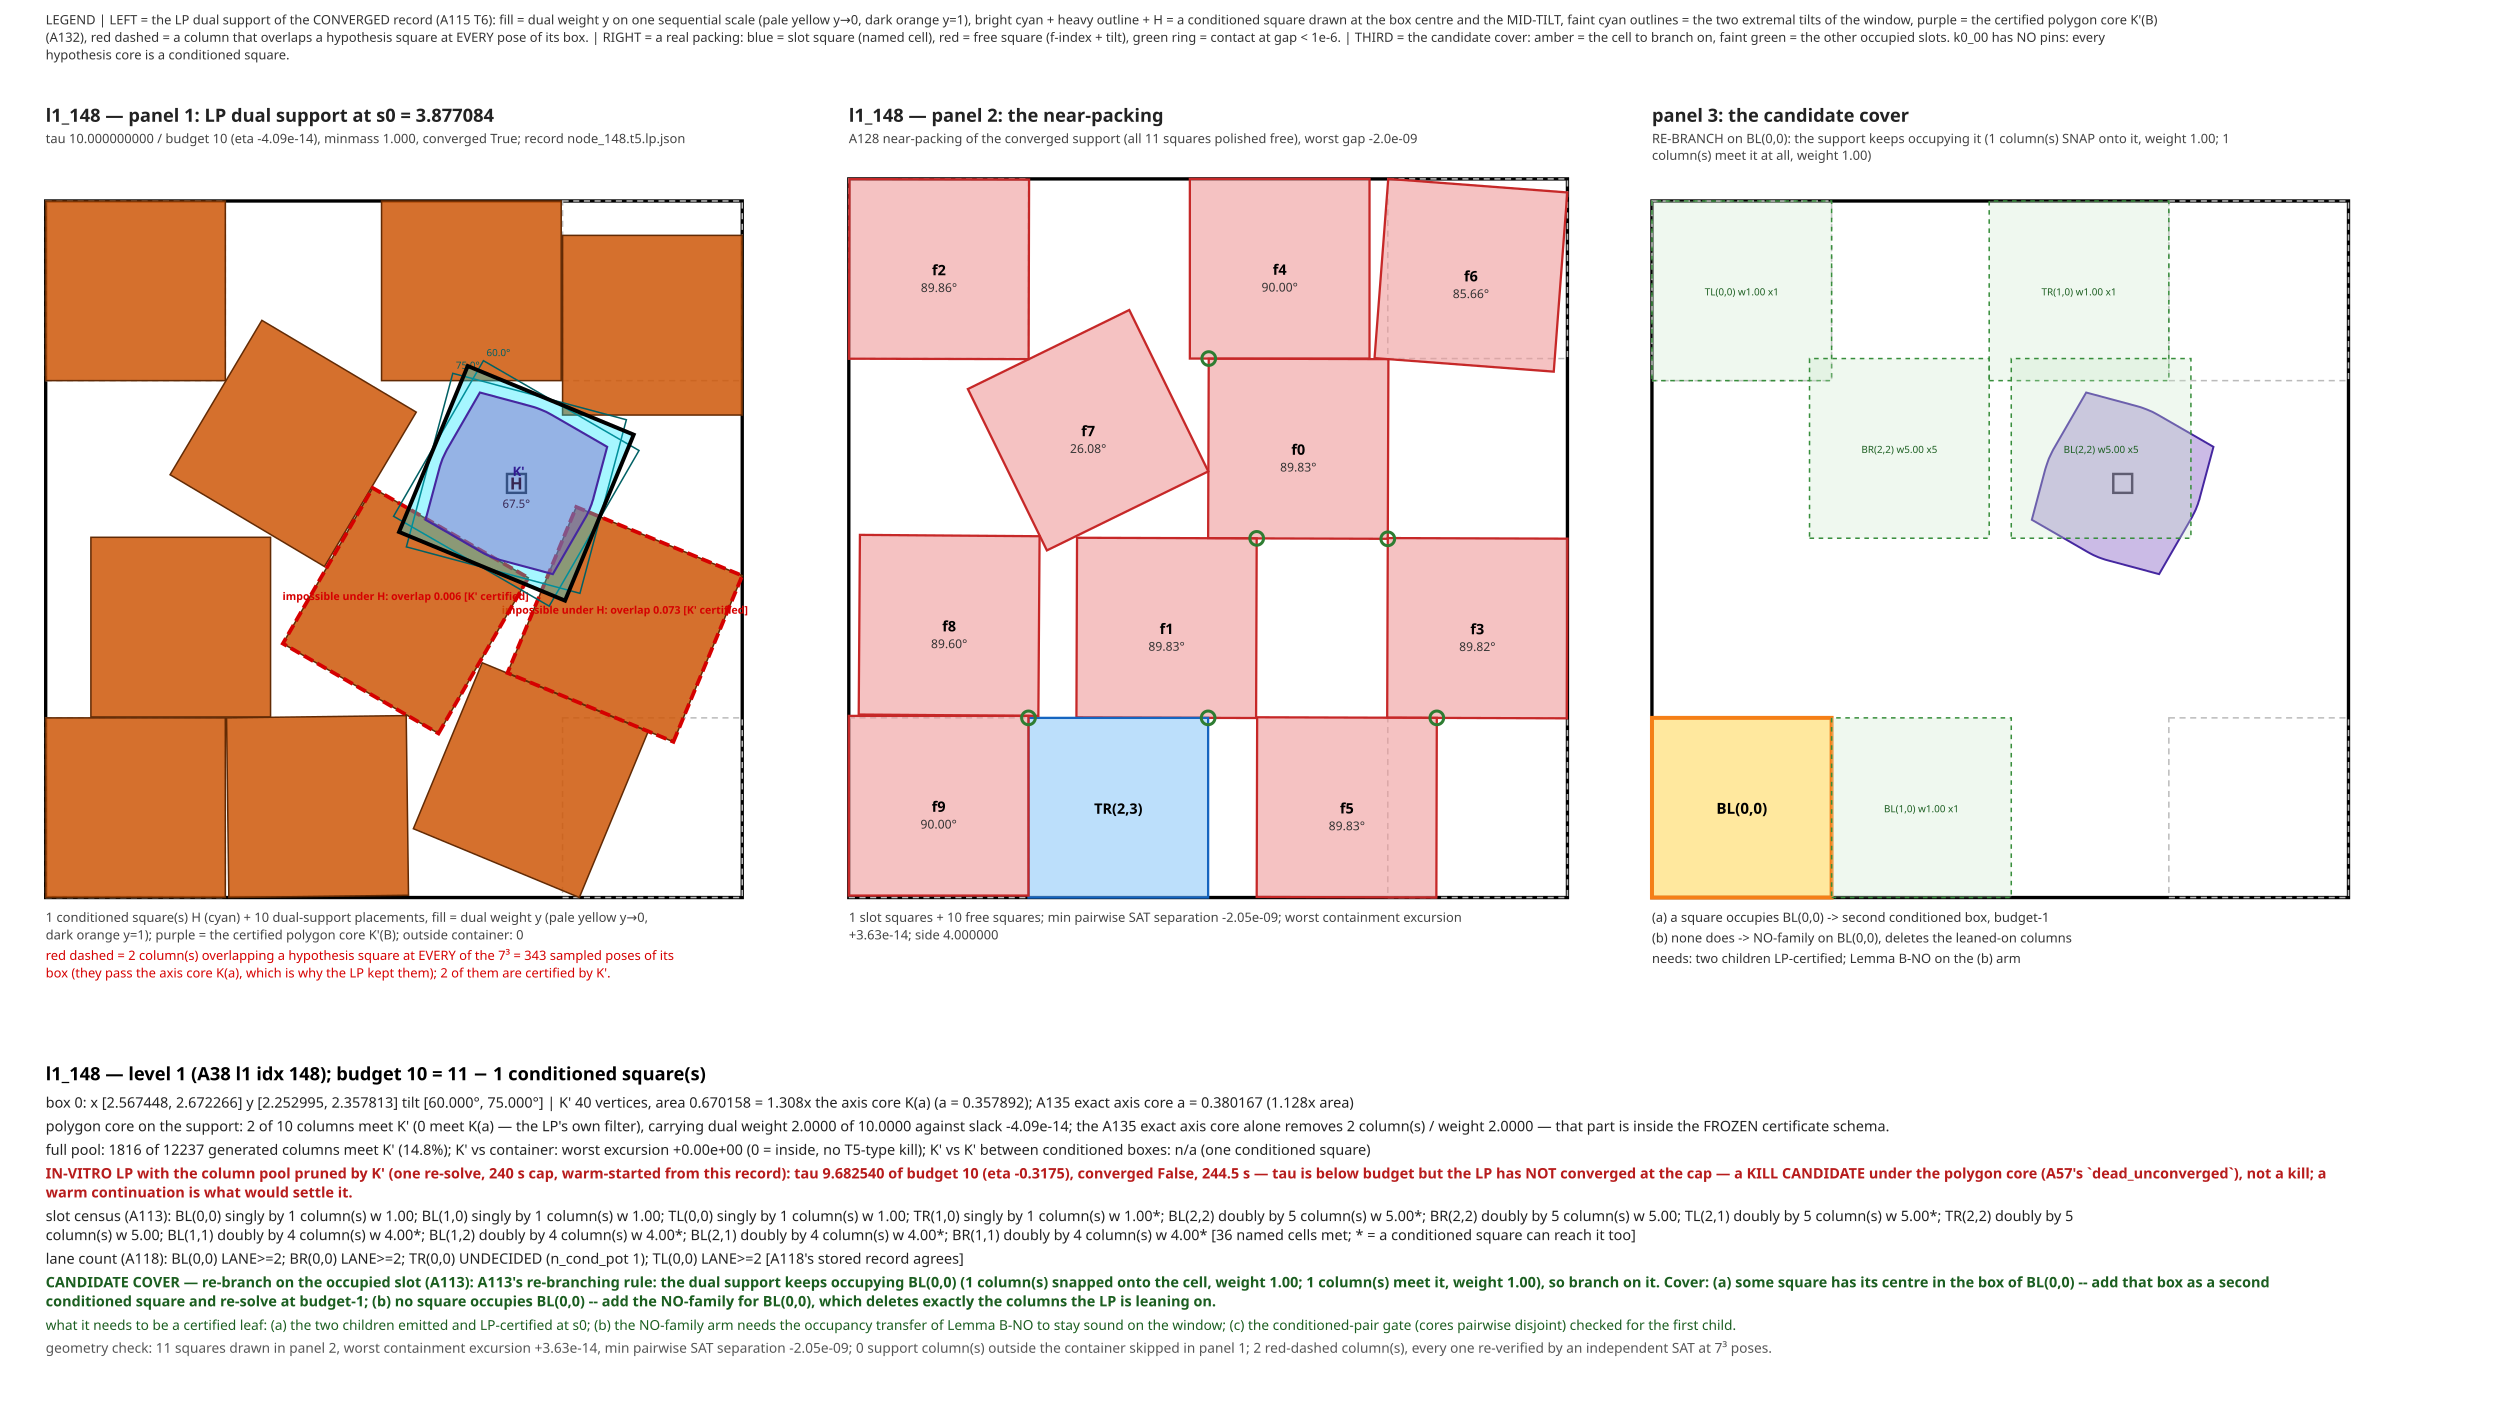
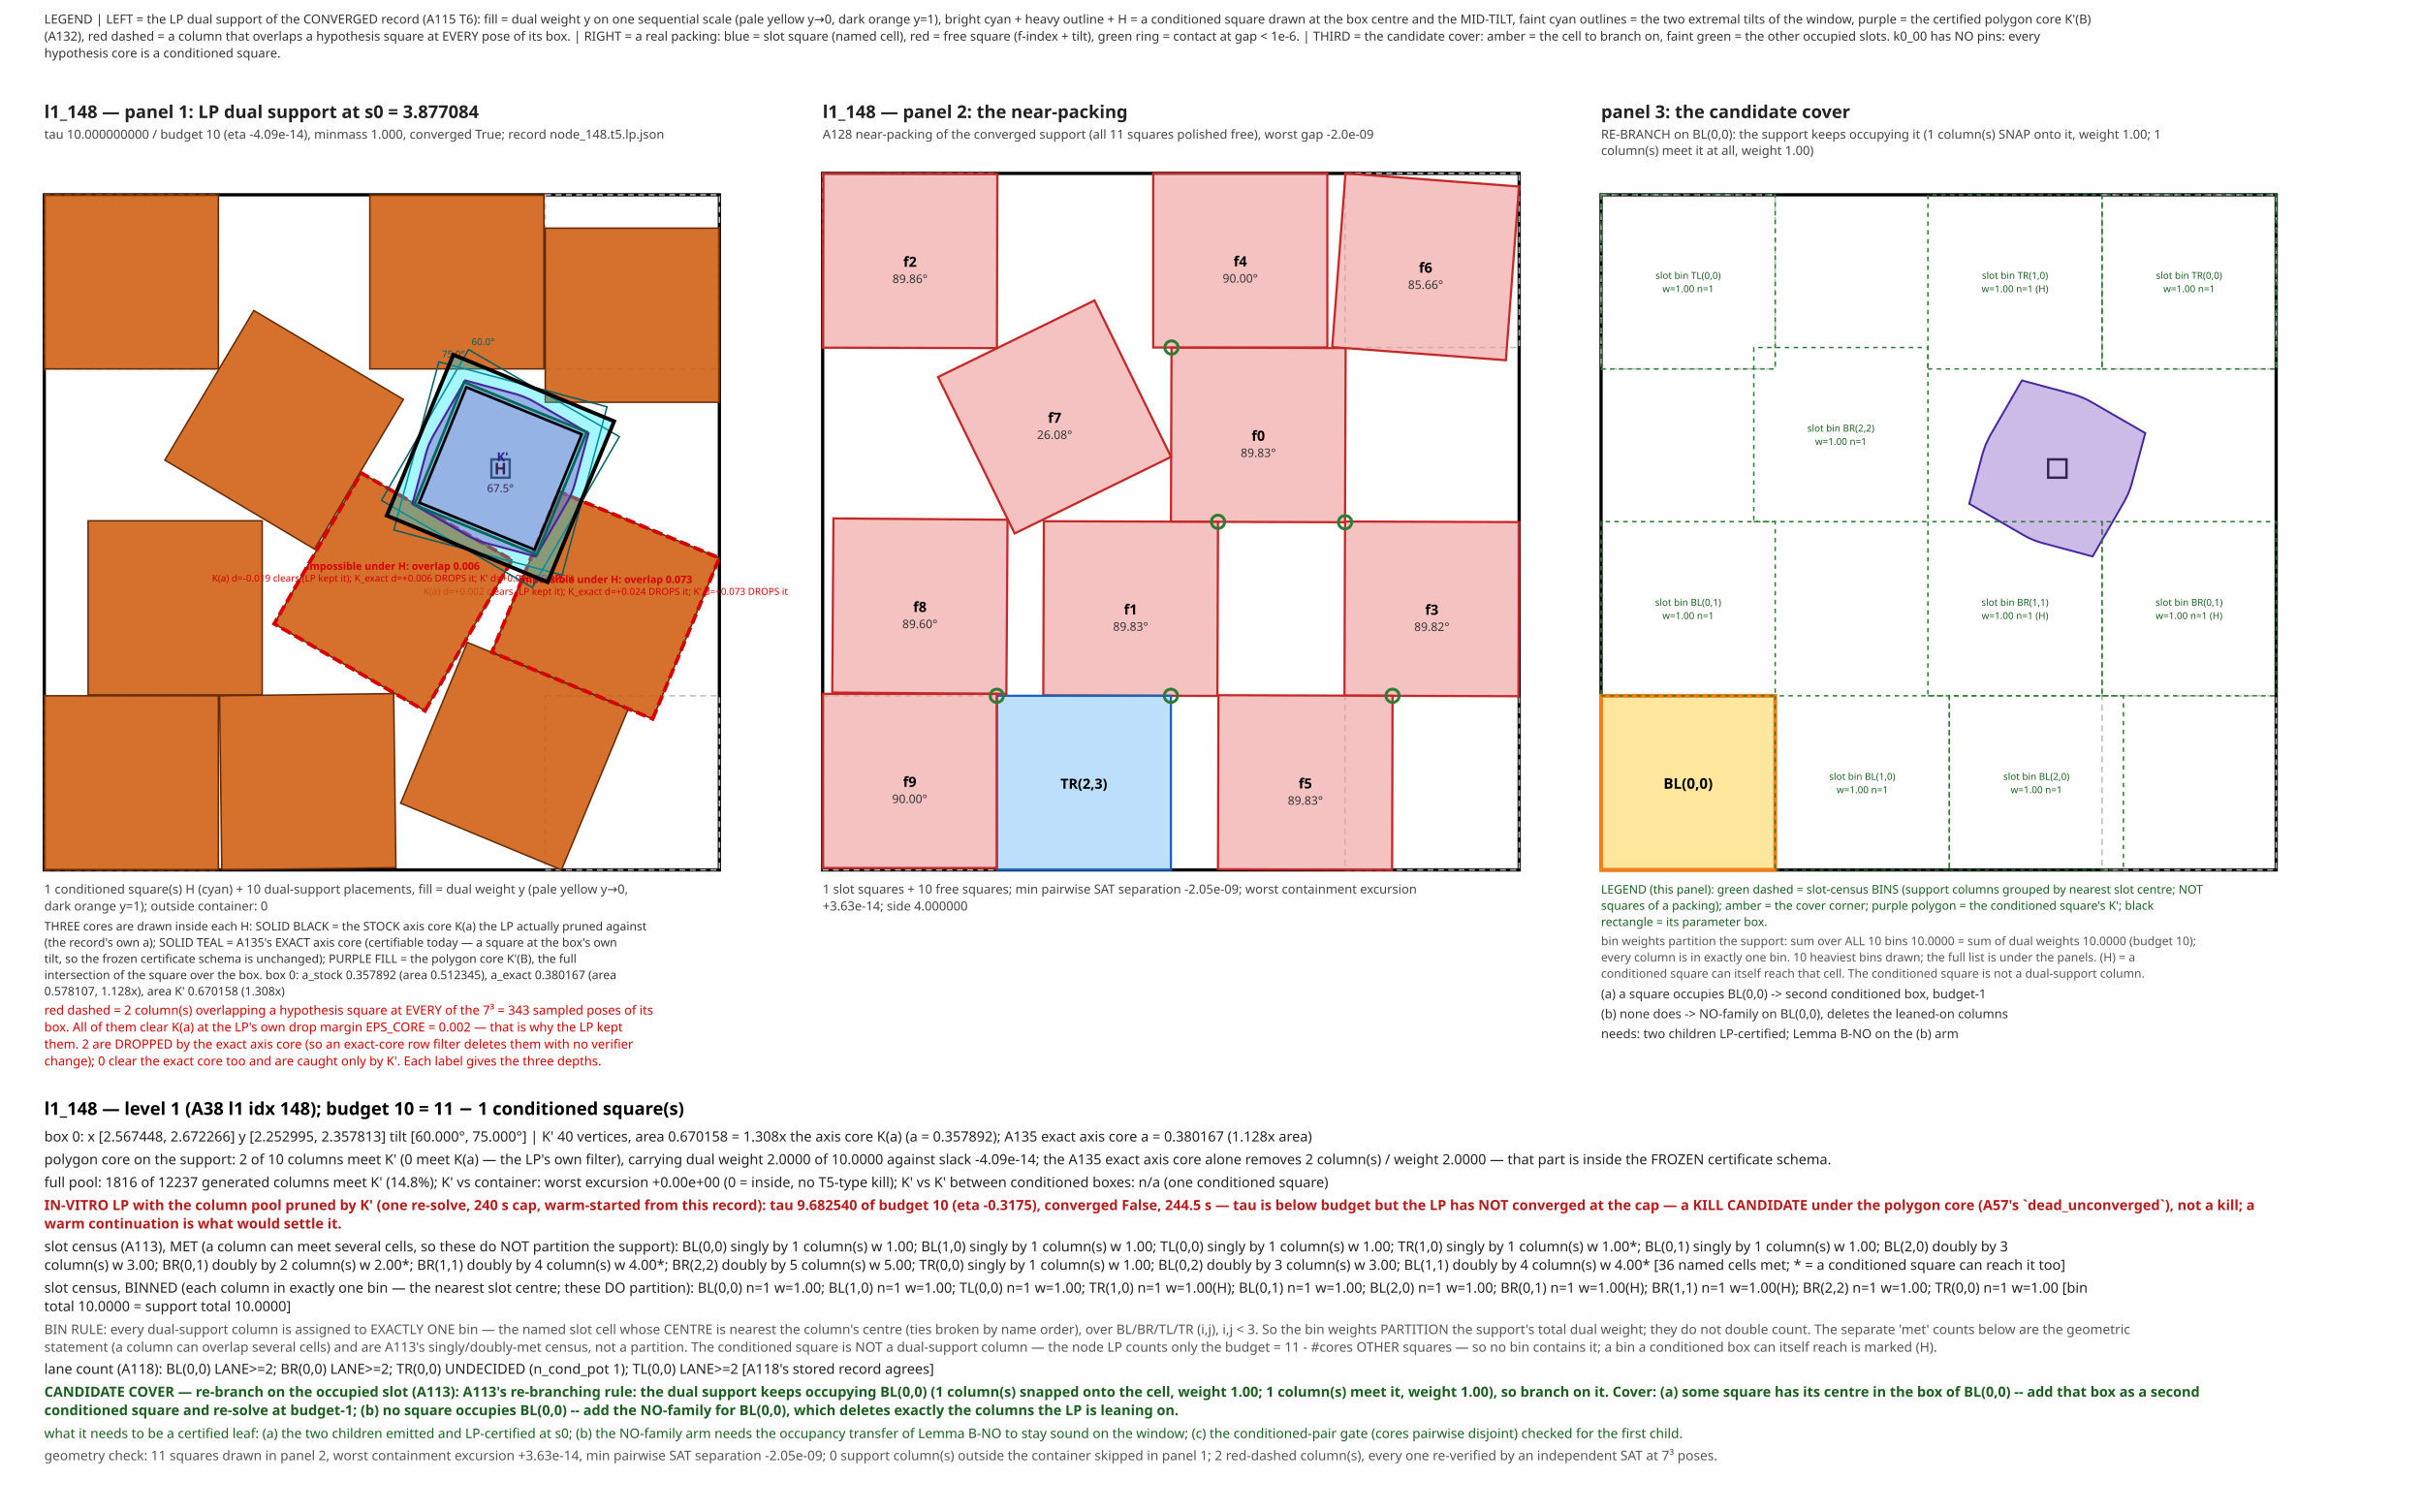
- <svg xmlns="http://www.w3.org/2000/svg" width="1642" height="923" font-family="Segoe UI, sans-serif" style="background:#fff">
+ <svg xmlns="http://www.w3.org/2000/svg" width="1642" height="1024" font-family="Segoe UI, sans-serif" style="background:#fff">
  <text x="30.0" y="16.0" font-size="8.5" fill="#333" text-anchor="start">LEGEND | LEFT = the LP dual support of the CONVERGED record (A115 T6): fill = dual weight y on one sequential scale (pale yellow y→0, dark orange y=1), bright cyan + heavy outline + H = a conditioned square drawn at the box centre and the MID-TILT, faint cyan outlines = the two extremal tilts of the window, purple = the certified polygon core K'(B)</text>
  <text x="30.0" y="27.5" font-size="8.5" fill="#333" text-anchor="start">(A132), red dashed = a column that overlaps a hypothesis square at EVERY pose of its box. | RIGHT = a real packing: blue = slot square (named cell), red = free square (f-index + tilt), green ring = contact at gap &lt; 1e-6. | THIRD = the candidate cover: amber = the cell to branch on, faint green = the other occupied slots. k0_00 has NO pins: every</text>
  <text x="30.0" y="39.0" font-size="8.5" fill="#333" text-anchor="start">hypothesis core is a conditioned square.</text>
  <text x="30.0" y="80.0" font-size="12" fill="#222" text-anchor="start" font-weight="bold">l1_148 — panel 1: LP dual support at s0 = 3.877084</text>
  <text x="30.0" y="94.0" font-size="8.5" fill="#444" text-anchor="start">tau 10.000000000 / budget 10 (eta -4.09e-14), minmass 1.000, converged True; record node_148.t5.lp.json</text>
  <rect x="30" y="132.0" width="457.5" height="457.5" fill="none" stroke="#000" stroke-width="2.2" />
  <rect x="30.0" y="471.5" width="118" height="118" fill="none" stroke="#bbb" stroke-width="1" stroke-dasharray="4,3" />
  <rect x="369.5" y="471.5" width="118" height="118" fill="none" stroke="#bbb" stroke-width="1" stroke-dasharray="4,3" />
  <rect x="30.0" y="132.0" width="118" height="118" fill="none" stroke="#bbb" stroke-width="1" stroke-dasharray="4,3" />
  <rect x="369.5" y="132.0" width="118" height="118" fill="none" stroke="#bbb" stroke-width="1" stroke-dasharray="4,3" />
  <polygon points="30.0,589.5 148.0,589.5 148.0,471.5 30.0,471.5" fill="hsl(24,92%,42%)" fill-opacity="0.85" stroke="hsl(24,92%,20%)" stroke-width="1.0" />
  <polygon points="59.7,470.9 177.7,470.9 177.7,352.9 59.7,352.9" fill="hsl(24,92%,42%)" fill-opacity="0.85" stroke="hsl(24,92%,20%)" stroke-width="1.0" />
  <polygon points="150.3,589.5 268.3,588.0 266.8,470.0 148.8,471.5" fill="hsl(24,92%,42%)" fill-opacity="0.85" stroke="hsl(24,92%,20%)" stroke-width="1.0" />
  <polygon points="213.1,372.1 273.4,270.7 172.0,210.4 111.7,311.8" fill="hsl(24,92%,42%)" fill-opacity="0.85" stroke="hsl(24,92%,20%)" stroke-width="1.0" />
  <polygon points="369.5,272.6 487.5,272.6 487.5,154.6 369.5,154.6" fill="hsl(24,92%,42%)" fill-opacity="0.85" stroke="hsl(24,92%,20%)" stroke-width="1.0" />
  <polygon points="380.5,589.5 425.7,480.5 316.7,435.3 271.5,544.3" fill="hsl(24,92%,42%)" fill-opacity="0.85" stroke="hsl(24,92%,20%)" stroke-width="1.0" />
  <polygon points="250.6,250.0 368.6,250.0 368.6,132.0 250.6,132.0" fill="hsl(24,92%,42%)" fill-opacity="0.85" stroke="hsl(24,92%,20%)" stroke-width="1.0" />
  <polygon points="442.3,487.2 487.5,378.1 378.5,333.0 333.3,442.0" fill="hsl(24,92%,42%)" fill-opacity="0.85" stroke="hsl(24,92%,20%)" stroke-width="1.0" />
  <polygon points="442.3,487.2 487.5,378.1 378.5,333.0 333.3,442.0" fill="none" fill-opacity="0.00" stroke="#d50000" stroke-width="2.5" stroke-dasharray="7,3" />
-   <text x="410.4" y="403.1" font-size="7.0" fill="#d50000" text-anchor="middle" font-weight="bold">impossible under H: overlap 0.073  [K' certified]</text>
+   <text x="410.4" y="395.1" font-size="7.0" fill="#d50000" text-anchor="middle" font-weight="bold">impossible under H: overlap 0.073</text>
+   <text x="410.4" y="403.1" font-size="6.5" fill="#d50000" text-anchor="middle">K(a) d=+0.002 clears (LP kept it); K_exact d=+0.024 DROPS it; K' d=+0.073 DROPS it</text>
  <polygon points="30.0,250.0 148.0,250.0 148.0,132.0 30.0,132.0" fill="hsl(24,92%,42%)" fill-opacity="0.85" stroke="hsl(24,92%,20%)" stroke-width="1.0" />
  <polygon points="288.0,481.7 347.0,379.5 244.8,320.5 185.8,422.7" fill="hsl(24,92%,42%)" fill-opacity="0.85" stroke="hsl(24,92%,20%)" stroke-width="1.0" />
  <polygon points="288.0,481.7 347.0,379.5 244.8,320.5 185.8,422.7" fill="none" fill-opacity="0.00" stroke="#d50000" stroke-width="2.5" stroke-dasharray="7,3" />
-   <text x="266.4" y="394.1" font-size="7.0" fill="#d50000" text-anchor="middle" font-weight="bold">impossible under H: overlap 0.006  [K' certified]</text>
+   <text x="266.4" y="386.1" font-size="7.0" fill="#d50000" text-anchor="middle" font-weight="bold">impossible under H: overlap 0.006</text>
+   <text x="266.4" y="394.1" font-size="6.5" fill="#d50000" text-anchor="middle">K(a) d=-0.019 clears (LP kept it); K_exact d=+0.006 DROPS it; K' d=+0.006 DROPS it</text>
  <rect x="333.0" y="311.3" width="12.4" height="12.4" fill="none" stroke="#000" stroke-width="1.6" />
  <polygon points="360.7,398.1 419.7,295.9 317.5,236.9 258.5,339.1" fill="#00e5ff" fill-opacity="0.00" stroke="#006064" stroke-width="1.0" />
  <text x="319.5" y="233.9" font-size="6.5" fill="#006064" text-anchor="start">60.0°</text>
  <polygon points="380.9,389.7 411.4,275.7 297.4,245.2 266.9,359.2" fill="#00e5ff" fill-opacity="0.00" stroke="#006064" stroke-width="1.0" />
  <text x="299.4" y="242.2" font-size="6.5" fill="#006064" text-anchor="start">75.0°</text>
  <polygon points="371.1,394.5 416.2,285.5 307.2,240.4 262.1,349.4" fill="#00e5ff" fill-opacity="0.35" stroke="#000" stroke-width="2.6" />
  <text x="339.1" y="321.5" font-size="11" fill="#000" text-anchor="middle" font-weight="bold">H</text>
  <text x="339.1" y="333.5" font-size="7.5" fill="#000" text-anchor="middle">67.5°</text>
  <polygon points="279.5,341.4 315.9,362.4 317.9,363.5 320.0,364.6 321.4,365.2 323.3,366.0 325.4,366.8 327.8,367.6 330.0,368.2 363.1,377.1 384.1,340.7 384.8,339.5 385.4,338.4 386.2,336.7 387.2,334.6 387.8,333.0 388.6,331.0 389.0,329.6 389.6,327.9 389.9,326.6 398.8,293.5 362.4,272.5 360.2,271.3 358.7,270.5 356.8,269.7 354.9,268.9 352.6,268.0 350.8,267.4 349.7,267.1 348.3,266.7 315.2,257.8 294.2,294.2 293.6,295.2 292.7,297.0 291.7,299.1 290.7,301.2 290.2,302.6 289.5,304.6 289.0,306.1 288.4,308.3" fill="#7e57c2" fill-opacity="0.42" stroke="#4527a0" stroke-width="1.4" />
+   <polygon points="363.8,375.9 397.6,292.8 314.5,259.0 280.7,342.1" fill="none" fill-opacity="0.00" stroke="#00695c" stroke-width="1.8" />
+   <polygon points="362.3,372.5 394.2,294.3 316.0,262.4 284.1,340.6" fill="none" fill-opacity="0.00" stroke="#000000" stroke-width="1.8" />
  <text x="340.6" y="312.6" font-size="8.5" fill="#311b92" text-anchor="middle" font-weight="bold">K'</text>
  <text x="30.0" y="605.5" font-size="8.5" fill="#444" text-anchor="start">1 conditioned square(s) H (cyan) + 10 dual-support placements, fill = dual weight y (pale yellow y→0,</text>
-   <text x="30.0" y="617.0" font-size="8.5" fill="#444" text-anchor="start">dark orange y=1); purple = the certified polygon core K'(B); outside container: 0</text>
-   <text x="30.0" y="630.5" font-size="8.5" fill="#d50000" text-anchor="start">red dashed = 2 column(s) overlapping a hypothesis square at EVERY of the 7³ = 343 sampled poses of its</text>
-   <text x="30.0" y="642.0" font-size="8.5" fill="#d50000" text-anchor="start">box (they pass the axis core K(a), which is why the LP kept them); 2 of them are certified by K'.</text>
+   <text x="30.0" y="617.0" font-size="8.5" fill="#444" text-anchor="start">dark orange y=1); outside container: 0</text>
+   <text x="30.0" y="630.5" font-size="8.0" fill="#333" text-anchor="start">THREE cores are drawn inside each H: SOLID BLACK = the STOCK axis core K(a) the LP actually pruned against</text>
+   <text x="30.0" y="641.5" font-size="8.0" fill="#333" text-anchor="start">(the record's own a); SOLID TEAL = A135's EXACT axis core (certifiable today — a square at the box's own</text>
+   <text x="30.0" y="652.5" font-size="8.0" fill="#333" text-anchor="start">tilt, so the frozen certificate schema is unchanged); PURPLE FILL = the polygon core K'(B), the full</text>
+   <text x="30.0" y="663.5" font-size="8.0" fill="#333" text-anchor="start">intersection of the square over the box. box 0: a_stock 0.357892 (area 0.512345), a_exact 0.380167 (area</text>
+   <text x="30.0" y="674.5" font-size="8.0" fill="#333" text-anchor="start">0.578107, 1.128x), area K' 0.670158 (1.308x)</text>
+   <text x="30.0" y="687.5" font-size="8.5" fill="#d50000" text-anchor="start">red dashed = 2 column(s) overlapping a hypothesis square at EVERY of the 7³ = 343 sampled poses of its</text>
+   <text x="30.0" y="699.0" font-size="8.5" fill="#d50000" text-anchor="start">box. All of them clear K(a) at the LP's own drop margin EPS_CORE = 0.002 — that is why the LP kept</text>
+   <text x="30.0" y="710.5" font-size="8.5" fill="#d50000" text-anchor="start">them. 2 are DROPPED by the exact axis core (so an exact-core row filter deletes them with no verifier</text>
+   <text x="30.0" y="722.0" font-size="8.5" fill="#d50000" text-anchor="start">change); 0 clear the exact core too and are caught only by K'. Each label gives the three depths.</text>
  <text x="557.5" y="80.0" font-size="12" fill="#222" text-anchor="start" font-weight="bold">l1_148 — panel 2: the near-packing</text>
  <text x="557.5" y="94.0" font-size="8.5" fill="#444" text-anchor="start">A128 near-packing of the converged support (all 11 squares polished free), worst gap -2.0e-09</text>
  <rect x="557.496" y="117.5" width="472.0" height="472.0" fill="none" stroke="#000" stroke-width="2.2" />
  <rect x="557.5" y="471.5" width="118" height="118" fill="none" stroke="#bbb" stroke-width="1" stroke-dasharray="4,3" />
  <rect x="911.5" y="471.5" width="118" height="118" fill="none" stroke="#bbb" stroke-width="1" stroke-dasharray="4,3" />
  <rect x="557.5" y="117.5" width="118" height="118" fill="none" stroke="#bbb" stroke-width="1" stroke-dasharray="4,3" />
  <rect x="911.5" y="117.5" width="118" height="118" fill="none" stroke="#bbb" stroke-width="1" stroke-dasharray="4,3" />
  <polygon points="911.5,353.9 911.9,235.9 793.9,235.5 793.5,353.5" fill="#ef9a9a" fill-opacity="0.60" stroke="#c62828" stroke-width="1.5" />
  <text x="852.7" y="298.7" font-size="9.5" fill="#000" text-anchor="middle" font-weight="bold">f0</text>
  <text x="852.7" y="309.7" font-size="8" fill="#333" text-anchor="middle">89.83°</text>
  <polygon points="825.0,471.6 825.4,353.6 707.4,353.2 707.0,471.2" fill="#ef9a9a" fill-opacity="0.60" stroke="#c62828" stroke-width="1.5" />
  <text x="766.2" y="416.4" font-size="9.5" fill="#000" text-anchor="middle" font-weight="bold">f1</text>
  <text x="766.2" y="427.4" font-size="8" fill="#333" text-anchor="middle">89.83°</text>
  <polygon points="557.6,235.6 675.6,235.9 675.9,117.9 557.9,117.6" fill="#ef9a9a" fill-opacity="0.60" stroke="#c62828" stroke-width="1.5" />
  <text x="616.7" y="180.8" font-size="9.5" fill="#000" text-anchor="middle" font-weight="bold">f2</text>
  <text x="616.7" y="191.8" font-size="8" fill="#333" text-anchor="middle">89.86°</text>
  <polygon points="1029.1,471.8 1029.5,353.8 911.5,353.4 911.1,471.4" fill="#ef9a9a" fill-opacity="0.60" stroke="#c62828" stroke-width="1.5" />
  <text x="970.3" y="416.6" font-size="9.5" fill="#000" text-anchor="middle" font-weight="bold">f3</text>
  <text x="970.3" y="427.6" font-size="8" fill="#333" text-anchor="middle">89.82°</text>
  <polygon points="781.5,235.5 899.5,235.5 899.5,117.5 781.5,117.5" fill="#ef9a9a" fill-opacity="0.60" stroke="#c62828" stroke-width="1.5" />
  <text x="840.5" y="180.5" font-size="9.5" fill="#000" text-anchor="middle" font-weight="bold">f4</text>
  <text x="840.5" y="191.5" font-size="8" fill="#333" text-anchor="middle">90.00°</text>
  <polygon points="943.4,589.5 943.7,471.5 825.7,471.1 825.4,589.1" fill="#ef9a9a" fill-opacity="0.60" stroke="#c62828" stroke-width="1.5" />
  <text x="884.6" y="534.3" font-size="9.5" fill="#000" text-anchor="middle" font-weight="bold">f5</text>
  <text x="884.6" y="545.3" font-size="8" fill="#333" text-anchor="middle">89.83°</text>
  <polygon points="902.8,235.2 1020.5,244.1 1029.4,126.4 911.8,117.5" fill="#ef9a9a" fill-opacity="0.60" stroke="#c62828" stroke-width="1.5" />
  <text x="966.1" y="184.8" font-size="9.5" fill="#000" text-anchor="middle" font-weight="bold">f6</text>
  <text x="966.1" y="195.8" font-size="8" fill="#333" text-anchor="middle">85.66°</text>
  <polygon points="687.6,361.5 793.6,309.6 741.7,203.6 635.7,255.5" fill="#ef9a9a" fill-opacity="0.60" stroke="#c62828" stroke-width="1.5" />
  <text x="714.7" y="286.5" font-size="9.5" fill="#000" text-anchor="middle" font-weight="bold">f7</text>
  <text x="714.7" y="297.5" font-size="8" fill="#333" text-anchor="middle">26.08°</text>
  <polygon points="675.5,589.5 793.5,589.5 793.5,471.5 675.5,471.5" fill="#90caf9" fill-opacity="0.60" stroke="#1565c0" stroke-width="1.5" />
  <text x="734.5" y="534.5" font-size="9.5" fill="#000" text-anchor="middle" font-weight="bold">TR(2,3)</text>
  <polygon points="564.0,469.3 682.0,470.2 682.8,352.2 564.8,351.3" fill="#ef9a9a" fill-opacity="0.60" stroke="#c62828" stroke-width="1.5" />
  <text x="623.4" y="414.7" font-size="9.5" fill="#000" text-anchor="middle" font-weight="bold">f8</text>
  <text x="623.4" y="425.7" font-size="8" fill="#333" text-anchor="middle">89.60°</text>
  <polygon points="557.5,588.2 675.5,588.2 675.5,470.2 557.5,470.2" fill="#ef9a9a" fill-opacity="0.60" stroke="#c62828" stroke-width="1.5" />
  <text x="616.5" y="533.2" font-size="9.5" fill="#000" text-anchor="middle" font-weight="bold">f9</text>
  <text x="616.5" y="544.2" font-size="8" fill="#333" text-anchor="middle">90.00°</text>
  <circle cx="825.4" cy="353.6" r="4.5" fill="none" stroke="#2e7d32" stroke-width="2" />
  <circle cx="911.5" cy="353.9" r="4.5" fill="none" stroke="#2e7d32" stroke-width="2" />
  <circle cx="793.9" cy="235.5" r="4.5" fill="none" stroke="#2e7d32" stroke-width="2" />
  <circle cx="793.5" cy="471.5" r="4.5" fill="none" stroke="#2e7d32" stroke-width="2" />
  <circle cx="943.7" cy="471.5" r="4.5" fill="none" stroke="#2e7d32" stroke-width="2" />
  <circle cx="675.5" cy="471.5" r="4.5" fill="none" stroke="#2e7d32" stroke-width="2" />
  <text x="557.5" y="605.5" font-size="8.5" fill="#444" text-anchor="start">1 slot squares + 10 free squares; min pairwise SAT separation -2.05e-09; worst containment excursion</text>
  <text x="557.5" y="617.0" font-size="8.5" fill="#444" text-anchor="start">+3.63e-14; side 4.000000</text>
  <text x="1085.0" y="80.0" font-size="12" fill="#222" text-anchor="start" font-weight="bold">panel 3: the candidate cover</text>
  <text x="1085.0" y="94.0" font-size="8.5" fill="#444" text-anchor="start">RE-BRANCH on BL(0,0): the support keeps occupying it (1 column(s) SNAP onto it, weight 1.00; 1</text>
  <text x="1085.0" y="105.0" font-size="8.5" fill="#444" text-anchor="start">column(s) meet it at all, weight 1.00)</text>
  <rect x="1084.992" y="132.0" width="457.5" height="457.5" fill="none" stroke="#000" stroke-width="2.2" />
  <rect x="1085.0" y="471.5" width="118" height="118" fill="none" stroke="#bbb" stroke-width="1" stroke-dasharray="4,3" />
  <rect x="1424.5" y="471.5" width="118" height="118" fill="none" stroke="#bbb" stroke-width="1" stroke-dasharray="4,3" />
  <rect x="1085.0" y="132.0" width="118" height="118" fill="none" stroke="#bbb" stroke-width="1" stroke-dasharray="4,3" />
  <rect x="1424.5" y="132.0" width="118" height="118" fill="none" stroke="#bbb" stroke-width="1" stroke-dasharray="4,3" />
  <rect x="1388.0" y="311.3" width="12.4" height="12.4" fill="none" stroke="#000" stroke-width="1.6" />
  <polygon points="1334.5,341.4 1370.9,362.4 1372.9,363.5 1375.0,364.6 1376.4,365.2 1378.2,366.0 1380.4,366.8 1382.8,367.6 1385.0,368.2 1418.1,377.1 1439.1,340.7 1439.8,339.5 1440.3,338.4 1441.2,336.7 1442.2,334.6 1442.8,333.0 1443.6,331.0 1444.0,329.6 1444.6,327.9 1444.9,326.6 1453.8,293.5 1417.4,272.5 1415.2,271.3 1413.7,270.5 1411.8,269.7 1409.9,268.9 1407.5,268.0 1405.8,267.4 1404.7,267.1 1403.3,266.7 1370.2,257.8 1349.2,294.2 1348.6,295.2 1347.7,297.0 1346.7,299.1 1345.7,301.2 1345.2,302.6 1344.5,304.6 1344.0,306.1 1343.3,308.3" fill="#7e57c2" fill-opacity="0.40" stroke="#4527a0" stroke-width="1.3" />
  <polygon points="1085.0,589.5 1203.0,589.5 1203.0,471.5 1085.0,471.5" fill="#ffd54f" fill-opacity="0.55" stroke="#f57f17" stroke-width="2.6" />
  <text x="1144.0" y="534.5" font-size="10" fill="#000" text-anchor="middle" font-weight="bold">BL(0,0)</text>
-   <polygon points="1203.0,589.5 1321.0,589.5 1321.0,471.5 1203.0,471.5" fill="#c8e6c9" fill-opacity="0.30" stroke="#388e3c" stroke-width="1.0" stroke-dasharray="3,3" />
-   <text x="1262.0" y="533.5" font-size="6.5" fill="#1b5e20" text-anchor="middle">BL(1,0) w1.00 x1</text>
-   <polygon points="1085.0,250.0 1203.0,250.0 1203.0,132.0 1085.0,132.0" fill="#c8e6c9" fill-opacity="0.30" stroke="#388e3c" stroke-width="1.0" stroke-dasharray="3,3" />
-   <text x="1144.0" y="194.0" font-size="6.5" fill="#1b5e20" text-anchor="middle">TL(0,0) w1.00 x1</text>
-   <polygon points="1306.5,250.0 1424.5,250.0 1424.5,132.0 1306.5,132.0" fill="#c8e6c9" fill-opacity="0.30" stroke="#388e3c" stroke-width="1.0" stroke-dasharray="3,3" />
-   <text x="1365.5" y="194.0" font-size="6.5" fill="#1b5e20" text-anchor="middle">TR(1,0) w1.00 x1</text>
-   <polygon points="1321.0,353.5 1439.0,353.5 1439.0,235.5 1321.0,235.5" fill="#c8e6c9" fill-opacity="0.30" stroke="#388e3c" stroke-width="1.0" stroke-dasharray="3,3" />
-   <text x="1380.0" y="297.5" font-size="6.5" fill="#1b5e20" text-anchor="middle">BL(2,2) w5.00 x5</text>
-   <polygon points="1188.5,353.5 1306.5,353.5 1306.5,235.5 1188.5,235.5" fill="#c8e6c9" fill-opacity="0.30" stroke="#388e3c" stroke-width="1.0" stroke-dasharray="3,3" />
-   <text x="1247.5" y="297.5" font-size="6.5" fill="#1b5e20" text-anchor="middle">BR(2,2) w5.00 x5</text>
-   <text x="1085.0" y="605.5" font-size="8.5" fill="#333" text-anchor="start">(a) a square occupies BL(0,0) -&gt; second conditioned box, budget-1</text>
-   <text x="1085.0" y="619.0" font-size="8.5" fill="#333" text-anchor="start">(b) none does -&gt; NO-family on BL(0,0), deletes the leaned-on columns</text>
-   <text x="1085.0" y="632.5" font-size="8.5" fill="#333" text-anchor="start">needs: two children LP-certified; Lemma B-NO on the (b) arm</text>
-   <text x="30.0" y="709.5" font-size="12" fill="#000" text-anchor="start" font-weight="bold">l1_148 — level 1 (A38 l1 idx 148); budget 10 = 11 − 1 conditioned square(s)</text>
-   <text x="30.0" y="727.5" font-size="9.5" fill="#222" text-anchor="start">box 0: x [2.567448, 2.672266] y [2.252995, 2.357813] tilt [60.000°, 75.000°] | K' 40 vertices, area 0.670158 = 1.308x the axis core K(a) (a = 0.357892); A135 exact axis core a = 0.380167 (1.128x area)</text>
-   <text x="30.0" y="743.0" font-size="9.5" fill="#222" text-anchor="start">polygon core on the support: 2 of 10 columns meet K' (0 meet K(a) — the LP's own filter), carrying dual weight 2.0000 of 10.0000 against slack -4.09e-14; the A135 exact axis core alone removes 2 column(s) / weight 2.0000 — that part is inside the FROZEN certificate schema.</text>
-   <text x="30.0" y="758.5" font-size="9.5" fill="#222" text-anchor="start">full pool: 1816 of 12237 generated columns meet K' (14.8%); K' vs container: worst excursion +0.00e+00 (0 = inside, no T5-type kill); K' vs K' between conditioned boxes: n/a (one conditioned square)</text>
-   <text x="30.0" y="774.0" font-size="9.5" fill="#b71c1c" text-anchor="start" font-weight="bold">IN-VITRO LP with the column pool pruned by K' (one re-solve, 240 s cap, warm-started from this record): tau 9.682540 of budget 10 (eta -0.3175), converged False, 244.5 s — tau is below budget but the LP has NOT converged at the cap — a KILL CANDIDATE under the polygon core (A57's `dead_unconverged`), not a kill; a</text>
-   <text x="30.0" y="786.5" font-size="9.5" fill="#b71c1c" text-anchor="start" font-weight="bold">warm continuation is what would settle it.</text>
-   <text x="30.0" y="802.0" font-size="9.5" fill="#222" text-anchor="start">slot census (A113): BL(0,0) singly by 1 column(s) w 1.00; BL(1,0) singly by 1 column(s) w 1.00; TL(0,0) singly by 1 column(s) w 1.00; TR(1,0) singly by 1 column(s) w 1.00*; BL(2,2) doubly by 5 column(s) w 5.00*; BR(2,2) doubly by 5 column(s) w 5.00; TL(2,1) doubly by 5 column(s) w 5.00*; TR(2,2) doubly by 5</text>
-   <text x="30.0" y="814.5" font-size="9.5" fill="#222" text-anchor="start">column(s) w 5.00; BL(1,1) doubly by 4 column(s) w 4.00*; BL(1,2) doubly by 4 column(s) w 4.00*; BL(2,1) doubly by 4 column(s) w 4.00*; BR(1,1) doubly by 4 column(s) w 4.00* [36 named cells met; * = a conditioned square can reach it too]</text>
-   <text x="30.0" y="830.0" font-size="9.5" fill="#222" text-anchor="start">lane count (A118): BL(0,0) LANE&gt;=2; BR(0,0) LANE&gt;=2; TR(0,0) UNDECIDED (n_cond_pot 1); TL(0,0) LANE&gt;=2 [A118's stored record agrees]</text>
-   <text x="30.0" y="845.5" font-size="9.5" fill="#1b5e20" text-anchor="start" font-weight="bold">CANDIDATE COVER — re-branch on the occupied slot (A113): A113's re-branching rule: the dual support keeps occupying BL(0,0) (1 column(s) snapped onto the cell, weight 1.00; 1 column(s) meet it, weight 1.00), so branch on it. Cover: (a) some square has its centre in the box of BL(0,0) -- add that box as a second</text>
-   <text x="30.0" y="858.0" font-size="9.5" fill="#1b5e20" text-anchor="start" font-weight="bold">conditioned square and re-solve at budget-1; (b) no square occupies BL(0,0) -- add the NO-family for BL(0,0), which deletes exactly the columns the LP is leaning on.</text>
-   <text x="30.0" y="873.5" font-size="9.0" fill="#1b5e20" text-anchor="start">what it needs to be a certified leaf: (a) the two children emitted and LP-certified at s0; (b) the NO-family arm needs the occupancy transfer of Lemma B-NO to stay sound on the window; (c) the conditioned-pair gate (cores pairwise disjoint) checked for the first child.</text>
-   <text x="30.0" y="888.5" font-size="9.0" fill="#555" text-anchor="start">geometry check: 11 squares drawn in panel 2, worst containment excursion +3.63e-14, min pairwise SAT separation -2.05e-09; 0 support column(s) outside the container skipped in panel 1; 2 red-dashed column(s), every one re-verified by an independent SAT at 7³ poses.</text>
+   <polygon points="1203.0,589.5 1321.0,589.5 1321.0,471.5 1203.0,471.5" fill="none" fill-opacity="0.00" stroke="#2e7d32" stroke-width="1.0" stroke-dasharray="3,3" />
+   <text x="1262.0" y="528.5" font-size="6.5" fill="#1b5e20" text-anchor="middle">slot bin BL(1,0)</text>
+   <text x="1262.0" y="537.5" font-size="6.5" fill="#1b5e20" text-anchor="middle">w=1.00 n=1</text>
+   <polygon points="1085.0,250.0 1203.0,250.0 1203.0,132.0 1085.0,132.0" fill="none" fill-opacity="0.00" stroke="#2e7d32" stroke-width="1.0" stroke-dasharray="3,3" />
+   <text x="1144.0" y="189.0" font-size="6.5" fill="#1b5e20" text-anchor="middle">slot bin TL(0,0)</text>
+   <text x="1144.0" y="198.0" font-size="6.5" fill="#1b5e20" text-anchor="middle">w=1.00 n=1</text>
+   <polygon points="1306.5,250.0 1424.5,250.0 1424.5,132.0 1306.5,132.0" fill="none" fill-opacity="0.00" stroke="#2e7d32" stroke-width="1.0" stroke-dasharray="3,3" />
+   <text x="1365.5" y="189.0" font-size="6.5" fill="#1b5e20" text-anchor="middle">slot bin TR(1,0)</text>
+   <text x="1365.5" y="198.0" font-size="6.5" fill="#1b5e20" text-anchor="middle">w=1.00 n=1 (H)</text>
+   <polygon points="1085.0,471.5 1203.0,471.5 1203.0,353.5 1085.0,353.5" fill="none" fill-opacity="0.00" stroke="#2e7d32" stroke-width="1.0" stroke-dasharray="3,3" />
+   <text x="1144.0" y="410.5" font-size="6.5" fill="#1b5e20" text-anchor="middle">slot bin BL(0,1)</text>
+   <text x="1144.0" y="419.5" font-size="6.5" fill="#1b5e20" text-anchor="middle">w=1.00 n=1</text>
+   <polygon points="1321.0,589.5 1439.0,589.5 1439.0,471.5 1321.0,471.5" fill="none" fill-opacity="0.00" stroke="#2e7d32" stroke-width="1.0" stroke-dasharray="3,3" />
+   <text x="1380.0" y="528.5" font-size="6.5" fill="#1b5e20" text-anchor="middle">slot bin BL(2,0)</text>
+   <text x="1380.0" y="537.5" font-size="6.5" fill="#1b5e20" text-anchor="middle">w=1.00 n=1</text>
+   <polygon points="1424.5,471.5 1542.5,471.5 1542.5,353.5 1424.5,353.5" fill="none" fill-opacity="0.00" stroke="#2e7d32" stroke-width="1.0" stroke-dasharray="3,3" />
+   <text x="1483.5" y="410.5" font-size="6.5" fill="#1b5e20" text-anchor="middle">slot bin BR(0,1)</text>
+   <text x="1483.5" y="419.5" font-size="6.5" fill="#1b5e20" text-anchor="middle">w=1.00 n=1 (H)</text>
+   <polygon points="1306.5,471.5 1424.5,471.5 1424.5,353.5 1306.5,353.5" fill="none" fill-opacity="0.00" stroke="#2e7d32" stroke-width="1.0" stroke-dasharray="3,3" />
+   <text x="1365.5" y="410.5" font-size="6.5" fill="#1b5e20" text-anchor="middle">slot bin BR(1,1)</text>
+   <text x="1365.5" y="419.5" font-size="6.5" fill="#1b5e20" text-anchor="middle">w=1.00 n=1 (H)</text>
+   <polygon points="1188.5,353.5 1306.5,353.5 1306.5,235.5 1188.5,235.5" fill="none" fill-opacity="0.00" stroke="#2e7d32" stroke-width="1.0" stroke-dasharray="3,3" />
+   <text x="1247.5" y="292.5" font-size="6.5" fill="#1b5e20" text-anchor="middle">slot bin BR(2,2)</text>
+   <text x="1247.5" y="301.5" font-size="6.5" fill="#1b5e20" text-anchor="middle">w=1.00 n=1</text>
+   <polygon points="1424.5,250.0 1542.5,250.0 1542.5,132.0 1424.5,132.0" fill="none" fill-opacity="0.00" stroke="#2e7d32" stroke-width="1.0" stroke-dasharray="3,3" />
+   <text x="1483.5" y="189.0" font-size="6.5" fill="#1b5e20" text-anchor="middle">slot bin TR(0,0)</text>
+   <text x="1483.5" y="198.0" font-size="6.5" fill="#1b5e20" text-anchor="middle">w=1.00 n=1</text>
+   <text x="1085.0" y="605.5" font-size="8.0" fill="#1b5e20" text-anchor="start">LEGEND (this panel): green dashed = slot-census BINS (support columns grouped by nearest slot centre; NOT</text>
+   <text x="1085.0" y="616.5" font-size="8.0" fill="#1b5e20" text-anchor="start">squares of a packing); amber = the cover corner; purple polygon = the conditioned square's K'; black</text>
+   <text x="1085.0" y="627.5" font-size="8.0" fill="#1b5e20" text-anchor="start">rectangle = its parameter box.</text>
+   <text x="1085.0" y="640.5" font-size="8.0" fill="#555" text-anchor="start">bin weights partition the support: sum over ALL 10 bins 10.0000 = sum of dual weights 10.0000 (budget 10);</text>
+   <text x="1085.0" y="651.5" font-size="8.0" fill="#555" text-anchor="start">every column is in exactly one bin. 10 heaviest bins drawn; the full list is under the panels. (H) = a</text>
+   <text x="1085.0" y="662.5" font-size="8.0" fill="#555" text-anchor="start">conditioned square can itself reach that cell. The conditioned square is not a dual-support column.</text>
+   <text x="1085.0" y="676.5" font-size="8.5" fill="#333" text-anchor="start">(a) a square occupies BL(0,0) -&gt; second conditioned box, budget-1</text>
+   <text x="1085.0" y="690.0" font-size="8.5" fill="#333" text-anchor="start">(b) none does -&gt; NO-family on BL(0,0), deletes the leaned-on columns</text>
+   <text x="1085.0" y="703.5" font-size="8.5" fill="#333" text-anchor="start">needs: two children LP-certified; Lemma B-NO on the (b) arm</text>
+   <text x="30.0" y="755.5" font-size="12" fill="#000" text-anchor="start" font-weight="bold">l1_148 — level 1 (A38 l1 idx 148); budget 10 = 11 − 1 conditioned square(s)</text>
+   <text x="30.0" y="773.5" font-size="9.5" fill="#222" text-anchor="start">box 0: x [2.567448, 2.672266] y [2.252995, 2.357813] tilt [60.000°, 75.000°] | K' 40 vertices, area 0.670158 = 1.308x the axis core K(a) (a = 0.357892); A135 exact axis core a = 0.380167 (1.128x area)</text>
+   <text x="30.0" y="789.0" font-size="9.5" fill="#222" text-anchor="start">polygon core on the support: 2 of 10 columns meet K' (0 meet K(a) — the LP's own filter), carrying dual weight 2.0000 of 10.0000 against slack -4.09e-14; the A135 exact axis core alone removes 2 column(s) / weight 2.0000 — that part is inside the FROZEN certificate schema.</text>
+   <text x="30.0" y="804.5" font-size="9.5" fill="#222" text-anchor="start">full pool: 1816 of 12237 generated columns meet K' (14.8%); K' vs container: worst excursion +0.00e+00 (0 = inside, no T5-type kill); K' vs K' between conditioned boxes: n/a (one conditioned square)</text>
+   <text x="30.0" y="820.0" font-size="9.5" fill="#b71c1c" text-anchor="start" font-weight="bold">IN-VITRO LP with the column pool pruned by K' (one re-solve, 240 s cap, warm-started from this record): tau 9.682540 of budget 10 (eta -0.3175), converged False, 244.5 s — tau is below budget but the LP has NOT converged at the cap — a KILL CANDIDATE under the polygon core (A57's `dead_unconverged`), not a kill; a</text>
+   <text x="30.0" y="832.5" font-size="9.5" fill="#b71c1c" text-anchor="start" font-weight="bold">warm continuation is what would settle it.</text>
+   <text x="30.0" y="848.0" font-size="9.5" fill="#222" text-anchor="start">slot census (A113), MET (a column can meet several cells, so these do NOT partition the support): BL(0,0) singly by 1 column(s) w 1.00; BL(1,0) singly by 1 column(s) w 1.00; TL(0,0) singly by 1 column(s) w 1.00; TR(1,0) singly by 1 column(s) w 1.00*; BL(0,1) singly by 1 column(s) w 1.00; BL(2,0) doubly by 3</text>
+   <text x="30.0" y="860.5" font-size="9.5" fill="#222" text-anchor="start">column(s) w 3.00; BR(0,1) doubly by 2 column(s) w 2.00*; BR(1,1) doubly by 4 column(s) w 4.00*; BR(2,2) doubly by 5 column(s) w 5.00; TR(0,0) singly by 1 column(s) w 1.00; BL(0,2) doubly by 3 column(s) w 3.00; BL(1,1) doubly by 4 column(s) w 4.00* [36 named cells met; * = a conditioned square can reach it too]</text>
+   <text x="30.0" y="876.0" font-size="9.5" fill="#222" text-anchor="start">slot census, BINNED (each column in exactly one bin — the nearest slot centre; these DO partition): BL(0,0) n=1 w=1.00; BL(1,0) n=1 w=1.00; TL(0,0) n=1 w=1.00; TR(1,0) n=1 w=1.00(H); BL(0,1) n=1 w=1.00; BL(2,0) n=1 w=1.00; BR(0,1) n=1 w=1.00(H); BR(1,1) n=1 w=1.00(H); BR(2,2) n=1 w=1.00; TR(0,0) n=1 w=1.00 [bin</text>
+   <text x="30.0" y="888.5" font-size="9.5" fill="#222" text-anchor="start">total 10.0000 = support total 10.0000]</text>
+   <text x="30.0" y="904.0" font-size="9.0" fill="#555" text-anchor="start">BIN RULE: every dual-support column is assigned to EXACTLY ONE bin — the named slot cell whose CENTRE is nearest the column's centre (ties broken by name order), over BL/BR/TL/TR (i,j), i,j &lt; 3. So the bin weights PARTITION the support's total dual weight; they do not double count. The separate 'met' counts below are the geometric</text>
+   <text x="30.0" y="916.0" font-size="9.0" fill="#555" text-anchor="start">statement (a column can overlap several cells) and are A113's singly/doubly-met census, not a partition. The conditioned square is NOT a dual-support column — the node LP counts only the budget = 11 - #cores OTHER squares — so no bin contains it; a bin a conditioned box can itself reach is marked (H).</text>
+   <text x="30.0" y="931.0" font-size="9.5" fill="#222" text-anchor="start">lane count (A118): BL(0,0) LANE&gt;=2; BR(0,0) LANE&gt;=2; TR(0,0) UNDECIDED (n_cond_pot 1); TL(0,0) LANE&gt;=2 [A118's stored record agrees]</text>
+   <text x="30.0" y="946.5" font-size="9.5" fill="#1b5e20" text-anchor="start" font-weight="bold">CANDIDATE COVER — re-branch on the occupied slot (A113): A113's re-branching rule: the dual support keeps occupying BL(0,0) (1 column(s) snapped onto the cell, weight 1.00; 1 column(s) meet it, weight 1.00), so branch on it. Cover: (a) some square has its centre in the box of BL(0,0) -- add that box as a second</text>
+   <text x="30.0" y="959.0" font-size="9.5" fill="#1b5e20" text-anchor="start" font-weight="bold">conditioned square and re-solve at budget-1; (b) no square occupies BL(0,0) -- add the NO-family for BL(0,0), which deletes exactly the columns the LP is leaning on.</text>
+   <text x="30.0" y="974.5" font-size="9.0" fill="#1b5e20" text-anchor="start">what it needs to be a certified leaf: (a) the two children emitted and LP-certified at s0; (b) the NO-family arm needs the occupancy transfer of Lemma B-NO to stay sound on the window; (c) the conditioned-pair gate (cores pairwise disjoint) checked for the first child.</text>
+   <text x="30.0" y="989.5" font-size="9.0" fill="#555" text-anchor="start">geometry check: 11 squares drawn in panel 2, worst containment excursion +3.63e-14, min pairwise SAT separation -2.05e-09; 0 support column(s) outside the container skipped in panel 1; 2 red-dashed column(s), every one re-verified by an independent SAT at 7³ poses.</text>
</svg>
